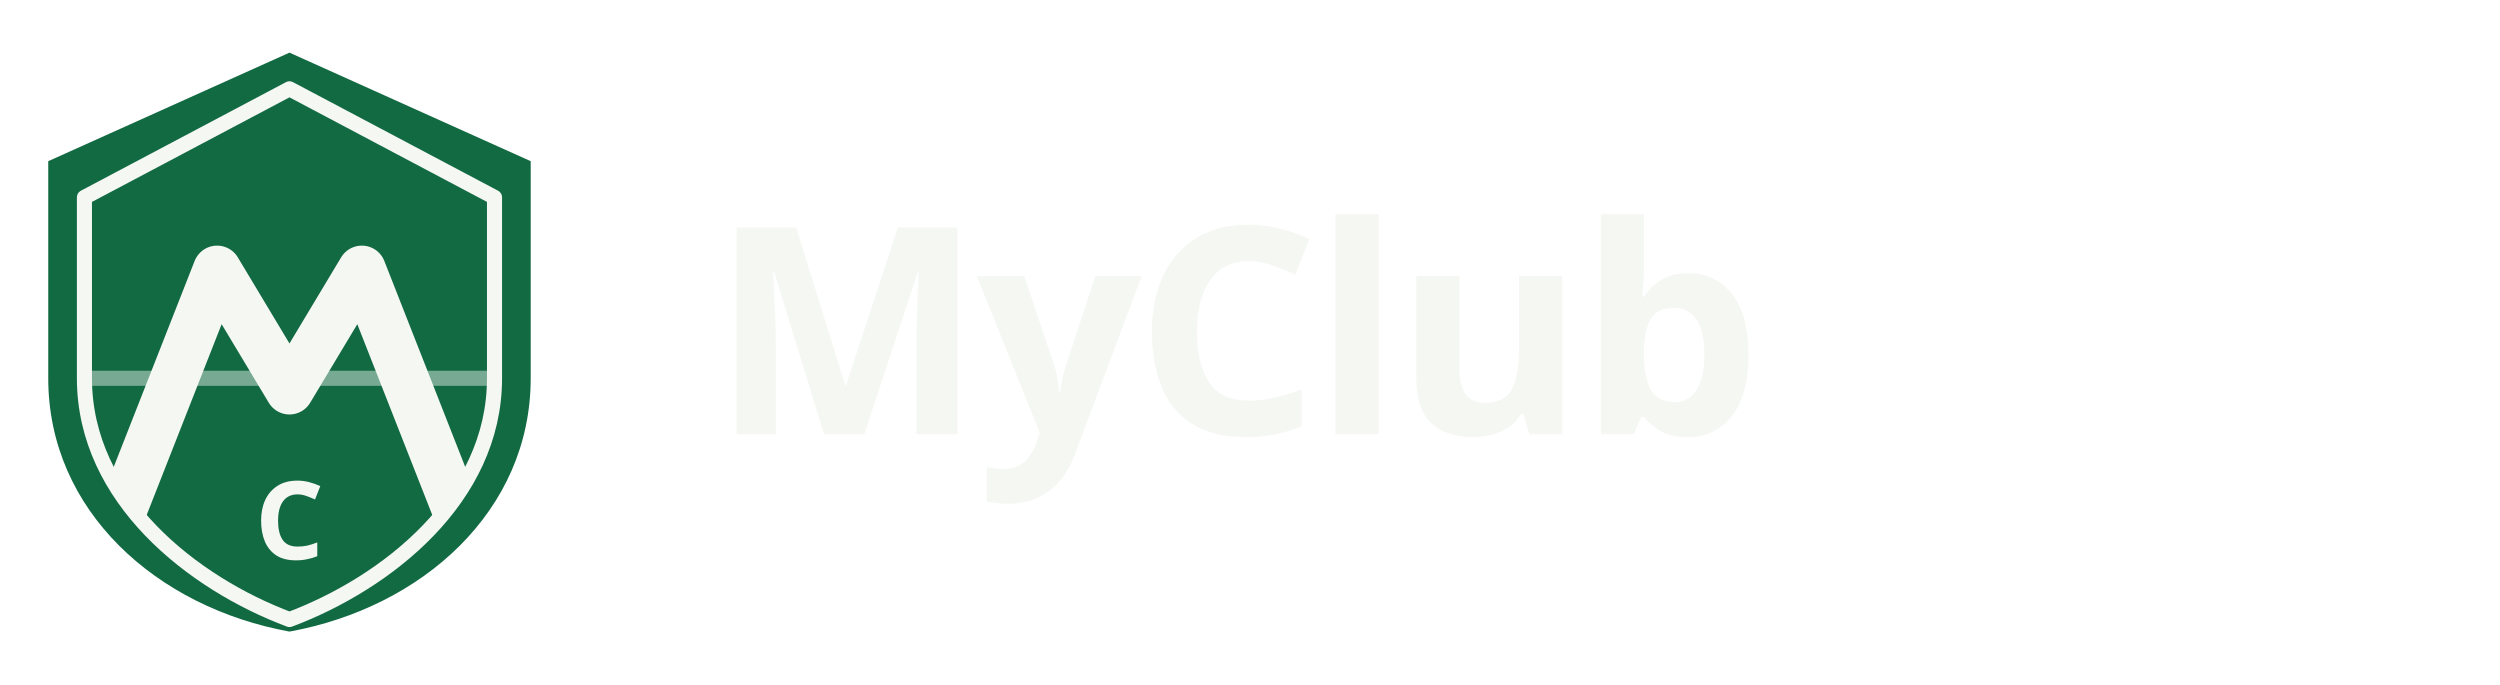
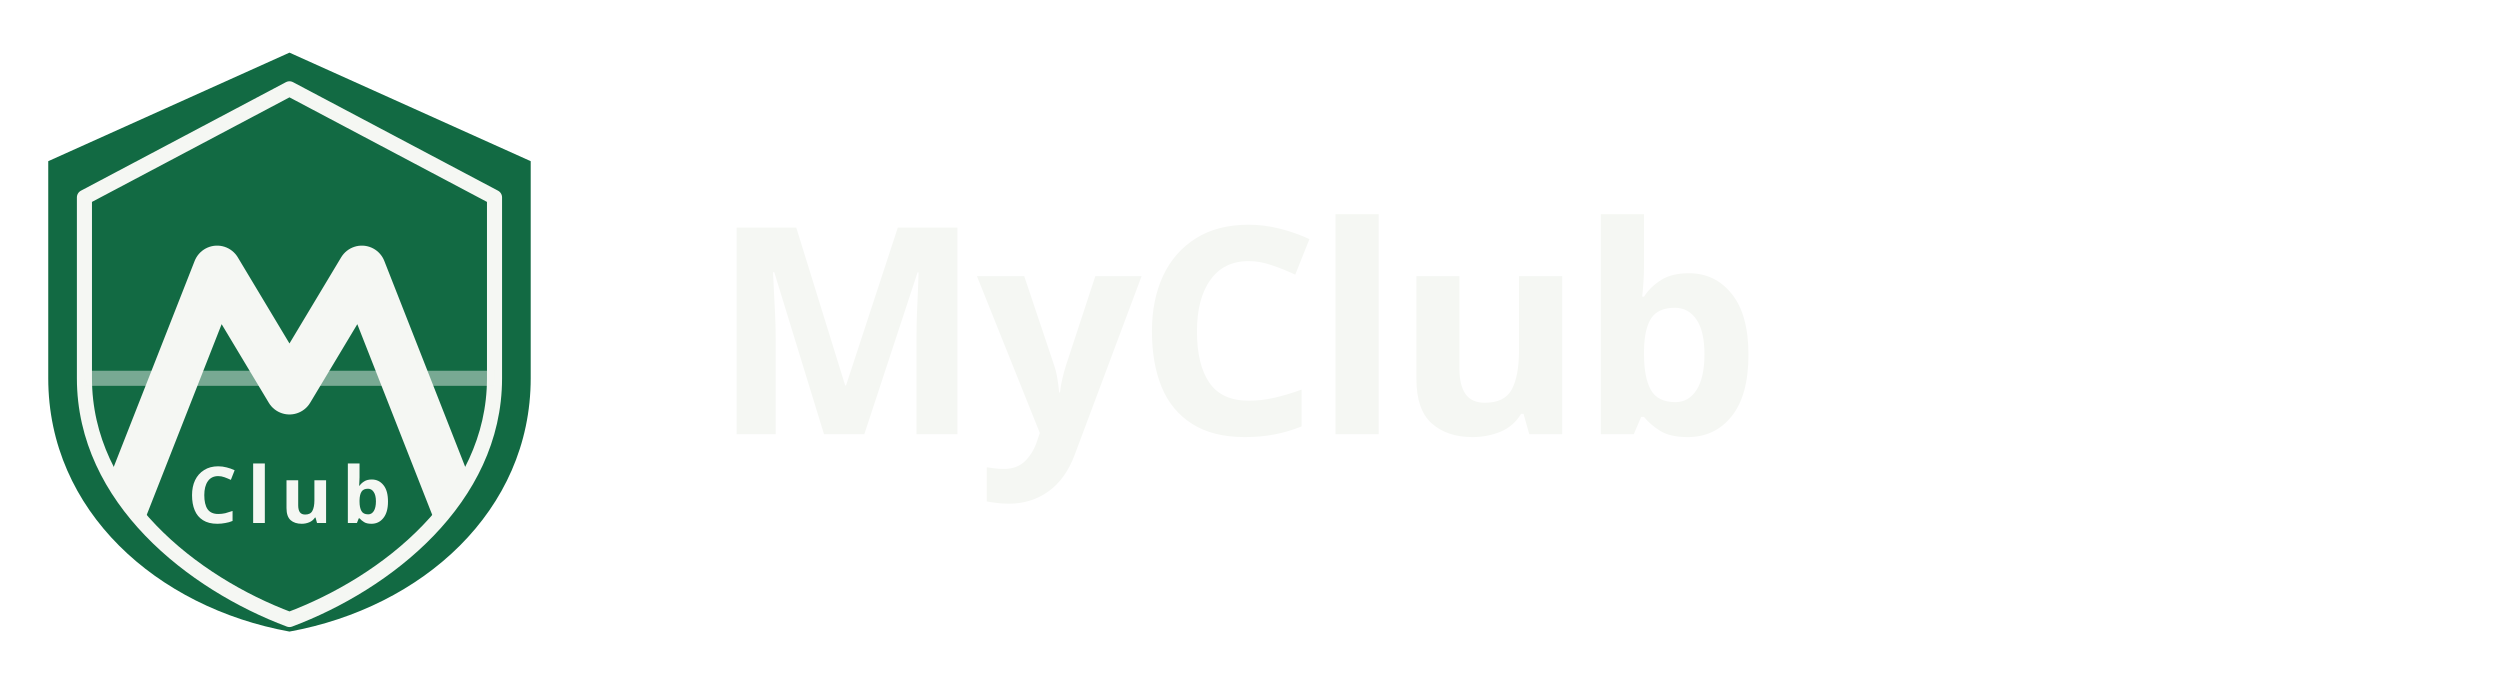
<svg xmlns="http://www.w3.org/2000/svg" viewBox="0 0 190 52" fill="none" aria-label="MyClub">
  <svg x="0" y="2" width="44" height="48" viewBox="0 0 48 52">
    <defs>
      <clipPath id="shci">
        <path d="M24 5 L7 14 V29 C7 39 16 46 24 49 C32 46 41 39 41 29 V14 L24 5 Z" />
      </clipPath>
    </defs>
    <path d="M24 2 L4 11 V29 C4 40 13 48 24 50 C35 48 44 40 44 29 V11 L24 2 Z" fill="#126A43" />
    <path d="M24 5 L7 14 V29 C7 39 16 46 24 49 C32 46 41 39 41 29 V14 L24 5 Z" fill="none" stroke="#F5F7F3" stroke-width="1.25" stroke-linejoin="round" />
    <g clip-path="url(#shci)">
      <line x1="7" y1="29" x2="41" y2="29" stroke="#F5F7F3" stroke-width="1.25" opacity="0.45" />
      <path d="M7 48 L18 20 L24 30 L30 20 L41 48" stroke="#F5F7F3" stroke-width="4" stroke-linecap="round" stroke-linejoin="round" fill="none" />
-       <text x="24" y="44" text-anchor="middle" font-family="Manrope, system-ui, sans-serif" font-size="9" font-weight="700" fill="#F5F7F3">C</text>
+       <text x="24" y="41" text-anchor="middle" font-family="Manrope, system-ui, sans-serif" font-size="6.5" font-weight="800" letter-spacing="0.8" fill="#F5F7F3">Club</text>
    </g>
  </svg>
  <text x="54" y="33" font-family="Manrope, system-ui, sans-serif" font-size="22" font-weight="700" fill="#F5F7F3" letter-spacing="-0.5">MyClub</text>
</svg>
